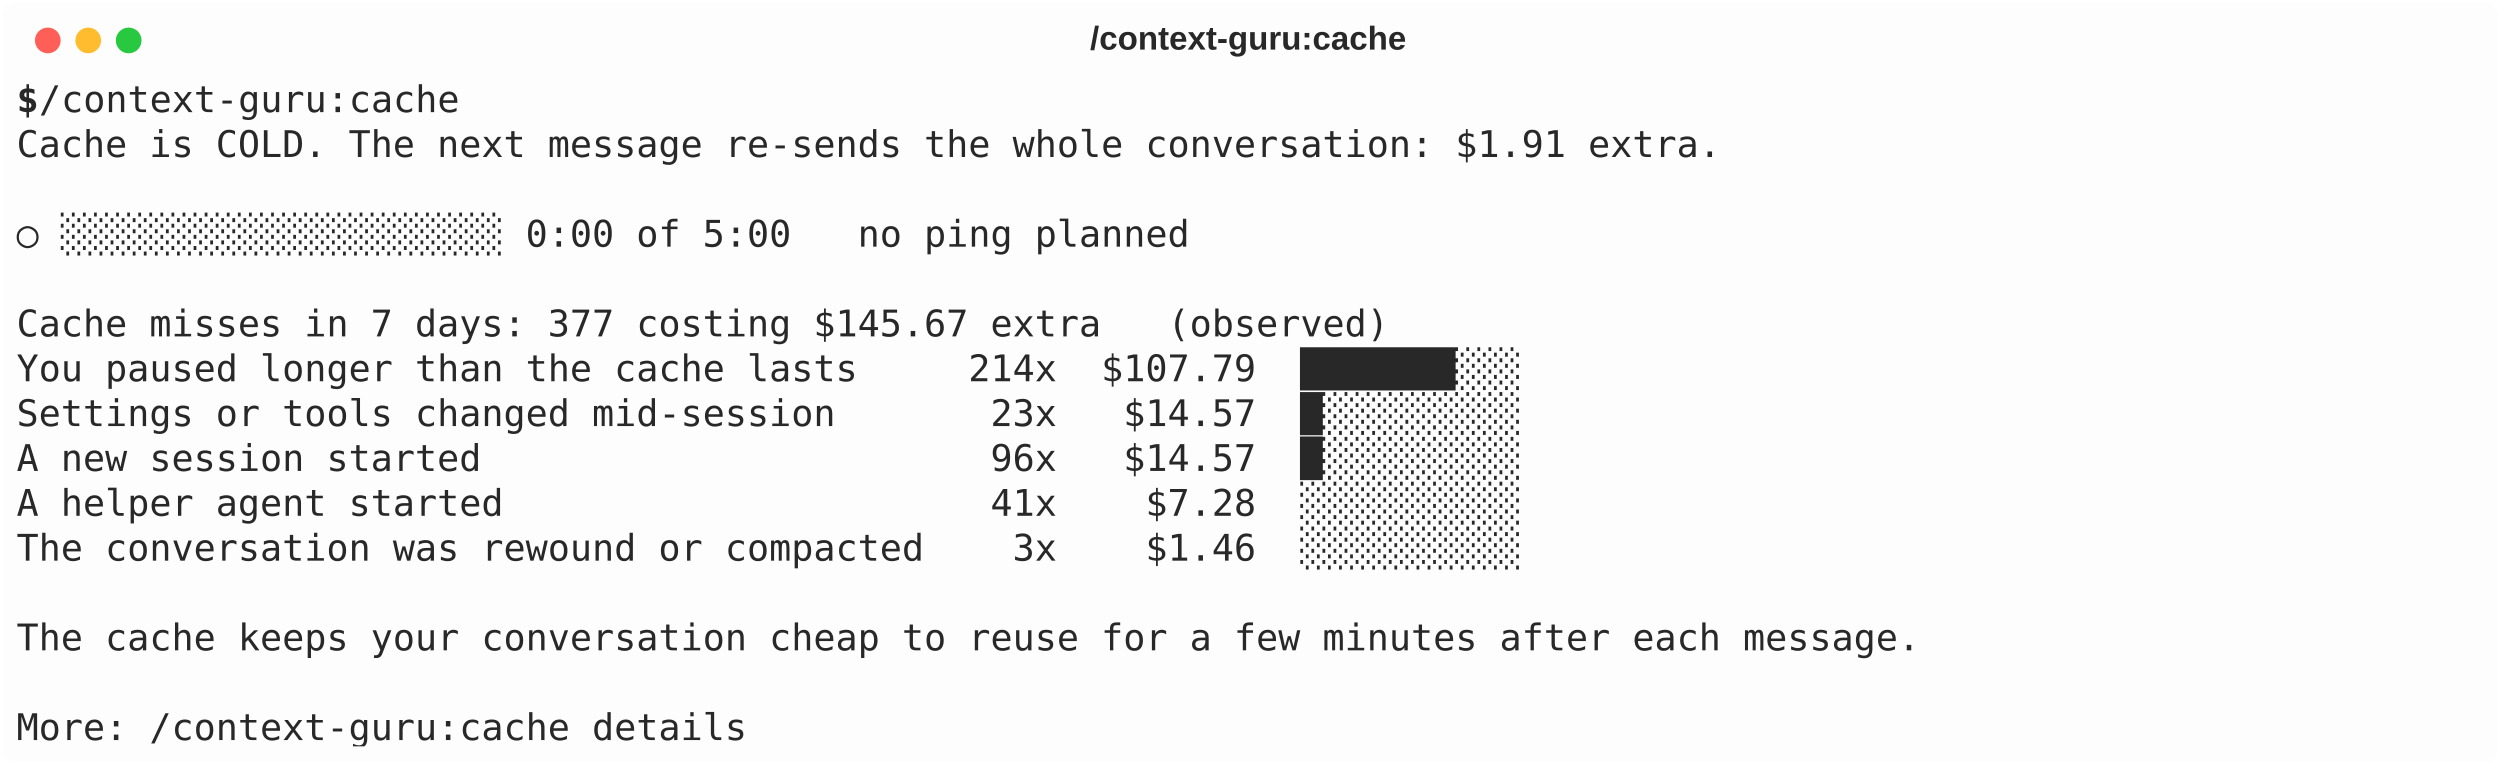
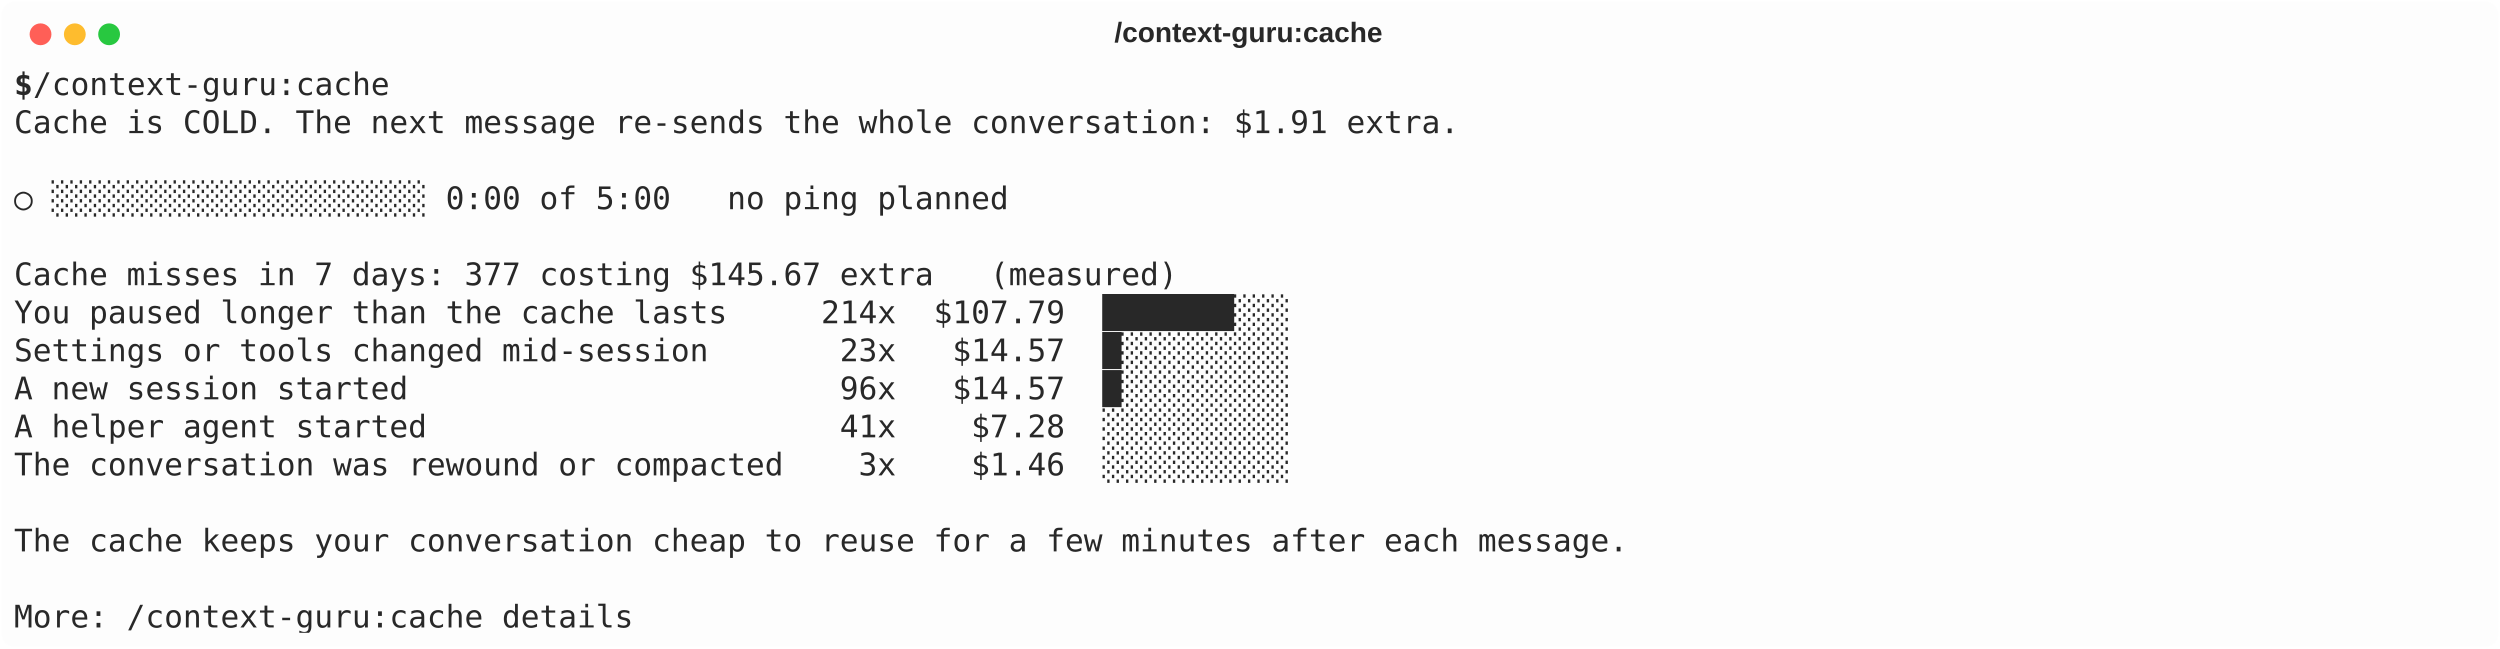
- <svg xmlns="http://www.w3.org/2000/svg" class="rich-terminal" viewBox="0 0 1360 416.0">
+ <svg xmlns="http://www.w3.org/2000/svg" class="rich-terminal" viewBox="0 0 1604 416.0">
  <style>

    @font-face {
        font-family: "Fira Code";
        src: local("FiraCode-Regular"),
                url("https://cdnjs.cloudflare.com/ajax/libs/firacode/6.2.0/woff2/FiraCode-Regular.woff2") format("woff2"),
                url("https://cdnjs.cloudflare.com/ajax/libs/firacode/6.2.0/woff/FiraCode-Regular.woff") format("woff");
        font-style: normal;
        font-weight: 400;
    }
    @font-face {
        font-family: "Fira Code";
        src: local("FiraCode-Bold"),
                url("https://cdnjs.cloudflare.com/ajax/libs/firacode/6.2.0/woff2/FiraCode-Bold.woff2") format("woff2"),
                url("https://cdnjs.cloudflare.com/ajax/libs/firacode/6.2.0/woff/FiraCode-Bold.woff") format("woff");
        font-style: bold;
        font-weight: 700;
    }

-     .terminal-3472737599-matrix {
+     .terminal-3261383995-matrix {
        font-family: Fira Code, monospace;
        font-size: 20px;
        line-height: 24.4px;
        font-variant-east-asian: full-width;
    }

-     .terminal-3472737599-title {
+     .terminal-3261383995-title {
        font-size: 18px;
        font-weight: bold;
        font-family: arial;
    }

-     .terminal-3472737599-r1 { fill: #282828;font-weight: bold }
- .terminal-3472737599-r2 { fill: #282828 }
+     .terminal-3261383995-r1 { fill: #282828;font-weight: bold }
+ .terminal-3261383995-r2 { fill: #282828 }
    </style>
  <defs>
-     <clipPath id="terminal-3472737599-clip-terminal">
-       <rect x="0" y="0" width="1341.0" height="365.0" />
+     <clipPath id="terminal-3261383995-clip-terminal">
+       <rect x="0" y="0" width="1585.0" height="365.0" />
    </clipPath>
-     <clipPath id="terminal-3472737599-line-0">
-       <rect x="0" y="1.5" width="1342" height="24.65" />
+     <clipPath id="terminal-3261383995-line-0">
+       <rect x="0" y="1.5" width="1586" height="24.65" />
    </clipPath>
-     <clipPath id="terminal-3472737599-line-1">
-       <rect x="0" y="25.9" width="1342" height="24.65" />
+     <clipPath id="terminal-3261383995-line-1">
+       <rect x="0" y="25.9" width="1586" height="24.65" />
    </clipPath>
-     <clipPath id="terminal-3472737599-line-2">
-       <rect x="0" y="50.3" width="1342" height="24.65" />
+     <clipPath id="terminal-3261383995-line-2">
+       <rect x="0" y="50.3" width="1586" height="24.65" />
    </clipPath>
-     <clipPath id="terminal-3472737599-line-3">
-       <rect x="0" y="74.7" width="1342" height="24.65" />
+     <clipPath id="terminal-3261383995-line-3">
+       <rect x="0" y="74.7" width="1586" height="24.65" />
    </clipPath>
-     <clipPath id="terminal-3472737599-line-4">
-       <rect x="0" y="99.1" width="1342" height="24.65" />
+     <clipPath id="terminal-3261383995-line-4">
+       <rect x="0" y="99.1" width="1586" height="24.65" />
    </clipPath>
-     <clipPath id="terminal-3472737599-line-5">
-       <rect x="0" y="123.5" width="1342" height="24.65" />
+     <clipPath id="terminal-3261383995-line-5">
+       <rect x="0" y="123.5" width="1586" height="24.65" />
    </clipPath>
-     <clipPath id="terminal-3472737599-line-6">
-       <rect x="0" y="147.9" width="1342" height="24.65" />
+     <clipPath id="terminal-3261383995-line-6">
+       <rect x="0" y="147.9" width="1586" height="24.65" />
    </clipPath>
-     <clipPath id="terminal-3472737599-line-7">
-       <rect x="0" y="172.3" width="1342" height="24.65" />
+     <clipPath id="terminal-3261383995-line-7">
+       <rect x="0" y="172.3" width="1586" height="24.65" />
    </clipPath>
-     <clipPath id="terminal-3472737599-line-8">
-       <rect x="0" y="196.7" width="1342" height="24.65" />
+     <clipPath id="terminal-3261383995-line-8">
+       <rect x="0" y="196.7" width="1586" height="24.65" />
    </clipPath>
-     <clipPath id="terminal-3472737599-line-9">
-       <rect x="0" y="221.1" width="1342" height="24.65" />
+     <clipPath id="terminal-3261383995-line-9">
+       <rect x="0" y="221.1" width="1586" height="24.65" />
    </clipPath>
-     <clipPath id="terminal-3472737599-line-10">
-       <rect x="0" y="245.5" width="1342" height="24.65" />
+     <clipPath id="terminal-3261383995-line-10">
+       <rect x="0" y="245.5" width="1586" height="24.65" />
    </clipPath>
-     <clipPath id="terminal-3472737599-line-11">
-       <rect x="0" y="269.9" width="1342" height="24.65" />
+     <clipPath id="terminal-3261383995-line-11">
+       <rect x="0" y="269.9" width="1586" height="24.65" />
    </clipPath>
-     <clipPath id="terminal-3472737599-line-12">
-       <rect x="0" y="294.3" width="1342" height="24.65" />
+     <clipPath id="terminal-3261383995-line-12">
+       <rect x="0" y="294.3" width="1586" height="24.65" />
    </clipPath>
-     <clipPath id="terminal-3472737599-line-13">
-       <rect x="0" y="318.7" width="1342" height="24.65" />
+     <clipPath id="terminal-3261383995-line-13">
+       <rect x="0" y="318.7" width="1586" height="24.65" />
    </clipPath>
  </defs>
-   <rect fill="#fdfdfd" stroke="rgba(255,255,255,0.35)" stroke-width="1" x="1" y="1" width="1358" height="414" rx="8" />
-   <text class="terminal-3472737599-title" fill="#282828" text-anchor="middle" x="679" y="27">/context-guru:cache</text>
+   <rect fill="#fdfdfd" stroke="rgba(255,255,255,0.35)" stroke-width="1" x="1" y="1" width="1602" height="414" rx="8" />
+   <text class="terminal-3261383995-title" fill="#282828" text-anchor="middle" x="801" y="27">/context-guru:cache</text>
  <g transform="translate(26,22)">
    <circle cx="0" cy="0" r="7" fill="#ff5f57" />
    <circle cx="22" cy="0" r="7" fill="#febc2e" />
    <circle cx="44" cy="0" r="7" fill="#28c840" />
  </g>
-   <g transform="translate(9, 41)" clip-path="url(#terminal-3472737599-clip-terminal)">
-     <g class="terminal-3472737599-matrix">
-       <text class="terminal-3472737599-r1" x="0" y="20" textLength="12.2" clip-path="url(#terminal-3472737599-line-0)">$</text>
-       <text class="terminal-3472737599-r2" x="12.2" y="20" textLength="244" clip-path="url(#terminal-3472737599-line-0)"> /context-guru:cache</text>
-       <text class="terminal-3472737599-r2" x="1342" y="20" textLength="12.2" clip-path="url(#terminal-3472737599-line-0)">
+   <g transform="translate(9, 41)" clip-path="url(#terminal-3261383995-clip-terminal)">
+     <g class="terminal-3261383995-matrix">
+       <text class="terminal-3261383995-r1" x="0" y="20" textLength="12.2" clip-path="url(#terminal-3261383995-line-0)">$</text>
+       <text class="terminal-3261383995-r2" x="12.2" y="20" textLength="244" clip-path="url(#terminal-3261383995-line-0)"> /context-guru:cache</text>
+       <text class="terminal-3261383995-r2" x="1586" y="20" textLength="12.2" clip-path="url(#terminal-3261383995-line-0)">
</text>
-       <text class="terminal-3472737599-r2" x="0" y="44.4" textLength="939.4" clip-path="url(#terminal-3472737599-line-1)">Cache is COLD. The next message re-sends the whole conversation: $1.91 extra.</text>
-       <text class="terminal-3472737599-r2" x="1342" y="44.4" textLength="12.2" clip-path="url(#terminal-3472737599-line-1)">
+       <text class="terminal-3261383995-r2" x="0" y="44.4" textLength="939.4" clip-path="url(#terminal-3261383995-line-1)">Cache is COLD. The next message re-sends the whole conversation: $1.91 extra.</text>
+       <text class="terminal-3261383995-r2" x="1586" y="44.4" textLength="12.2" clip-path="url(#terminal-3261383995-line-1)">
</text>
-       <text class="terminal-3472737599-r2" x="1342" y="68.8" textLength="12.2" clip-path="url(#terminal-3472737599-line-2)">
+       <text class="terminal-3261383995-r2" x="1586" y="68.8" textLength="12.2" clip-path="url(#terminal-3261383995-line-2)">
</text>
-       <text class="terminal-3472737599-r2" x="0" y="93.2" textLength="646.6" clip-path="url(#terminal-3472737599-line-3)">○ ░░░░░░░░░░░░░░░░░░░░ 0:00 of 5:00   no ping planned</text>
-       <text class="terminal-3472737599-r2" x="1342" y="93.2" textLength="12.2" clip-path="url(#terminal-3472737599-line-3)">
+       <text class="terminal-3261383995-r2" x="0" y="93.2" textLength="646.6" clip-path="url(#terminal-3261383995-line-3)">○ ░░░░░░░░░░░░░░░░░░░░ 0:00 of 5:00   no ping planned</text>
+       <text class="terminal-3261383995-r2" x="1586" y="93.2" textLength="12.2" clip-path="url(#terminal-3261383995-line-3)">
</text>
-       <text class="terminal-3472737599-r2" x="1342" y="117.6" textLength="12.2" clip-path="url(#terminal-3472737599-line-4)">
+       <text class="terminal-3261383995-r2" x="1586" y="117.6" textLength="12.2" clip-path="url(#terminal-3261383995-line-4)">
</text>
-       <text class="terminal-3472737599-r2" x="0" y="142" textLength="756.4" clip-path="url(#terminal-3472737599-line-5)">Cache misses in 7 days: 377 costing $145.67 extra   (observed)</text>
-       <text class="terminal-3472737599-r2" x="1342" y="142" textLength="12.2" clip-path="url(#terminal-3472737599-line-5)">
+       <text class="terminal-3261383995-r2" x="0" y="142" textLength="756.4" clip-path="url(#terminal-3261383995-line-5)">Cache misses in 7 days: 377 costing $145.67 extra   (measured)</text>
+       <text class="terminal-3261383995-r2" x="1586" y="142" textLength="12.2" clip-path="url(#terminal-3261383995-line-5)">
</text>
-       <text class="terminal-3472737599-r2" x="0" y="166.4" textLength="854" clip-path="url(#terminal-3472737599-line-6)">  You paused longer than the cache lasts     214x  $107.79  ███████░░░</text>
-       <text class="terminal-3472737599-r2" x="1342" y="166.4" textLength="12.2" clip-path="url(#terminal-3472737599-line-6)">
+       <text class="terminal-3261383995-r2" x="0" y="166.4" textLength="854" clip-path="url(#terminal-3261383995-line-6)">  You paused longer than the cache lasts     214x  $107.79  ███████░░░</text>
+       <text class="terminal-3261383995-r2" x="1586" y="166.4" textLength="12.2" clip-path="url(#terminal-3261383995-line-6)">
</text>
-       <text class="terminal-3472737599-r2" x="0" y="190.8" textLength="854" clip-path="url(#terminal-3472737599-line-7)">  Settings or tools changed mid-session       23x   $14.57  █░░░░░░░░░</text>
-       <text class="terminal-3472737599-r2" x="1342" y="190.8" textLength="12.2" clip-path="url(#terminal-3472737599-line-7)">
+       <text class="terminal-3261383995-r2" x="0" y="190.8" textLength="854" clip-path="url(#terminal-3261383995-line-7)">  Settings or tools changed mid-session       23x   $14.57  █░░░░░░░░░</text>
+       <text class="terminal-3261383995-r2" x="1586" y="190.8" textLength="12.2" clip-path="url(#terminal-3261383995-line-7)">
</text>
-       <text class="terminal-3472737599-r2" x="0" y="215.2" textLength="854" clip-path="url(#terminal-3472737599-line-8)">  A new session started                       96x   $14.57  █░░░░░░░░░</text>
-       <text class="terminal-3472737599-r2" x="1342" y="215.2" textLength="12.2" clip-path="url(#terminal-3472737599-line-8)">
+       <text class="terminal-3261383995-r2" x="0" y="215.2" textLength="854" clip-path="url(#terminal-3261383995-line-8)">  A new session started                       96x   $14.57  █░░░░░░░░░</text>
+       <text class="terminal-3261383995-r2" x="1586" y="215.2" textLength="12.2" clip-path="url(#terminal-3261383995-line-8)">
</text>
-       <text class="terminal-3472737599-r2" x="0" y="239.6" textLength="854" clip-path="url(#terminal-3472737599-line-9)">  A helper agent started                      41x    $7.28  ░░░░░░░░░░</text>
-       <text class="terminal-3472737599-r2" x="1342" y="239.6" textLength="12.2" clip-path="url(#terminal-3472737599-line-9)">
+       <text class="terminal-3261383995-r2" x="0" y="239.6" textLength="854" clip-path="url(#terminal-3261383995-line-9)">  A helper agent started                      41x    $7.28  ░░░░░░░░░░</text>
+       <text class="terminal-3261383995-r2" x="1586" y="239.6" textLength="12.2" clip-path="url(#terminal-3261383995-line-9)">
</text>
-       <text class="terminal-3472737599-r2" x="0" y="264" textLength="854" clip-path="url(#terminal-3472737599-line-10)">  The conversation was rewound or compacted    3x    $1.46  ░░░░░░░░░░</text>
-       <text class="terminal-3472737599-r2" x="1342" y="264" textLength="12.2" clip-path="url(#terminal-3472737599-line-10)">
+       <text class="terminal-3261383995-r2" x="0" y="264" textLength="854" clip-path="url(#terminal-3261383995-line-10)">  The conversation was rewound or compacted    3x    $1.46  ░░░░░░░░░░</text>
+       <text class="terminal-3261383995-r2" x="1586" y="264" textLength="12.2" clip-path="url(#terminal-3261383995-line-10)">
</text>
-       <text class="terminal-3472737599-r2" x="1342" y="288.4" textLength="12.2" clip-path="url(#terminal-3472737599-line-11)">
+       <text class="terminal-3261383995-r2" x="1586" y="288.4" textLength="12.2" clip-path="url(#terminal-3261383995-line-11)">
</text>
-       <text class="terminal-3472737599-r2" x="0" y="312.8" textLength="1049.2" clip-path="url(#terminal-3472737599-line-12)">The cache keeps your conversation cheap to reuse for a few minutes after each message.</text>
-       <text class="terminal-3472737599-r2" x="1342" y="312.8" textLength="12.2" clip-path="url(#terminal-3472737599-line-12)">
+       <text class="terminal-3261383995-r2" x="0" y="312.8" textLength="1049.2" clip-path="url(#terminal-3261383995-line-12)">The cache keeps your conversation cheap to reuse for a few minutes after each message.</text>
+       <text class="terminal-3261383995-r2" x="1586" y="312.8" textLength="12.2" clip-path="url(#terminal-3261383995-line-12)">
</text>
-       <text class="terminal-3472737599-r2" x="1342" y="337.2" textLength="12.2" clip-path="url(#terminal-3472737599-line-13)">
+       <text class="terminal-3261383995-r2" x="1586" y="337.2" textLength="12.2" clip-path="url(#terminal-3261383995-line-13)">
</text>
-       <text class="terminal-3472737599-r2" x="0" y="361.6" textLength="402.6" clip-path="url(#terminal-3472737599-line-14)">More: /context-guru:cache details</text>
-       <text class="terminal-3472737599-r2" x="1342" y="361.6" textLength="12.2" clip-path="url(#terminal-3472737599-line-14)">
+       <text class="terminal-3261383995-r2" x="0" y="361.6" textLength="402.6" clip-path="url(#terminal-3261383995-line-14)">More: /context-guru:cache details</text>
+       <text class="terminal-3261383995-r2" x="1586" y="361.6" textLength="12.2" clip-path="url(#terminal-3261383995-line-14)">
</text>
    </g>
  </g>
</svg>
